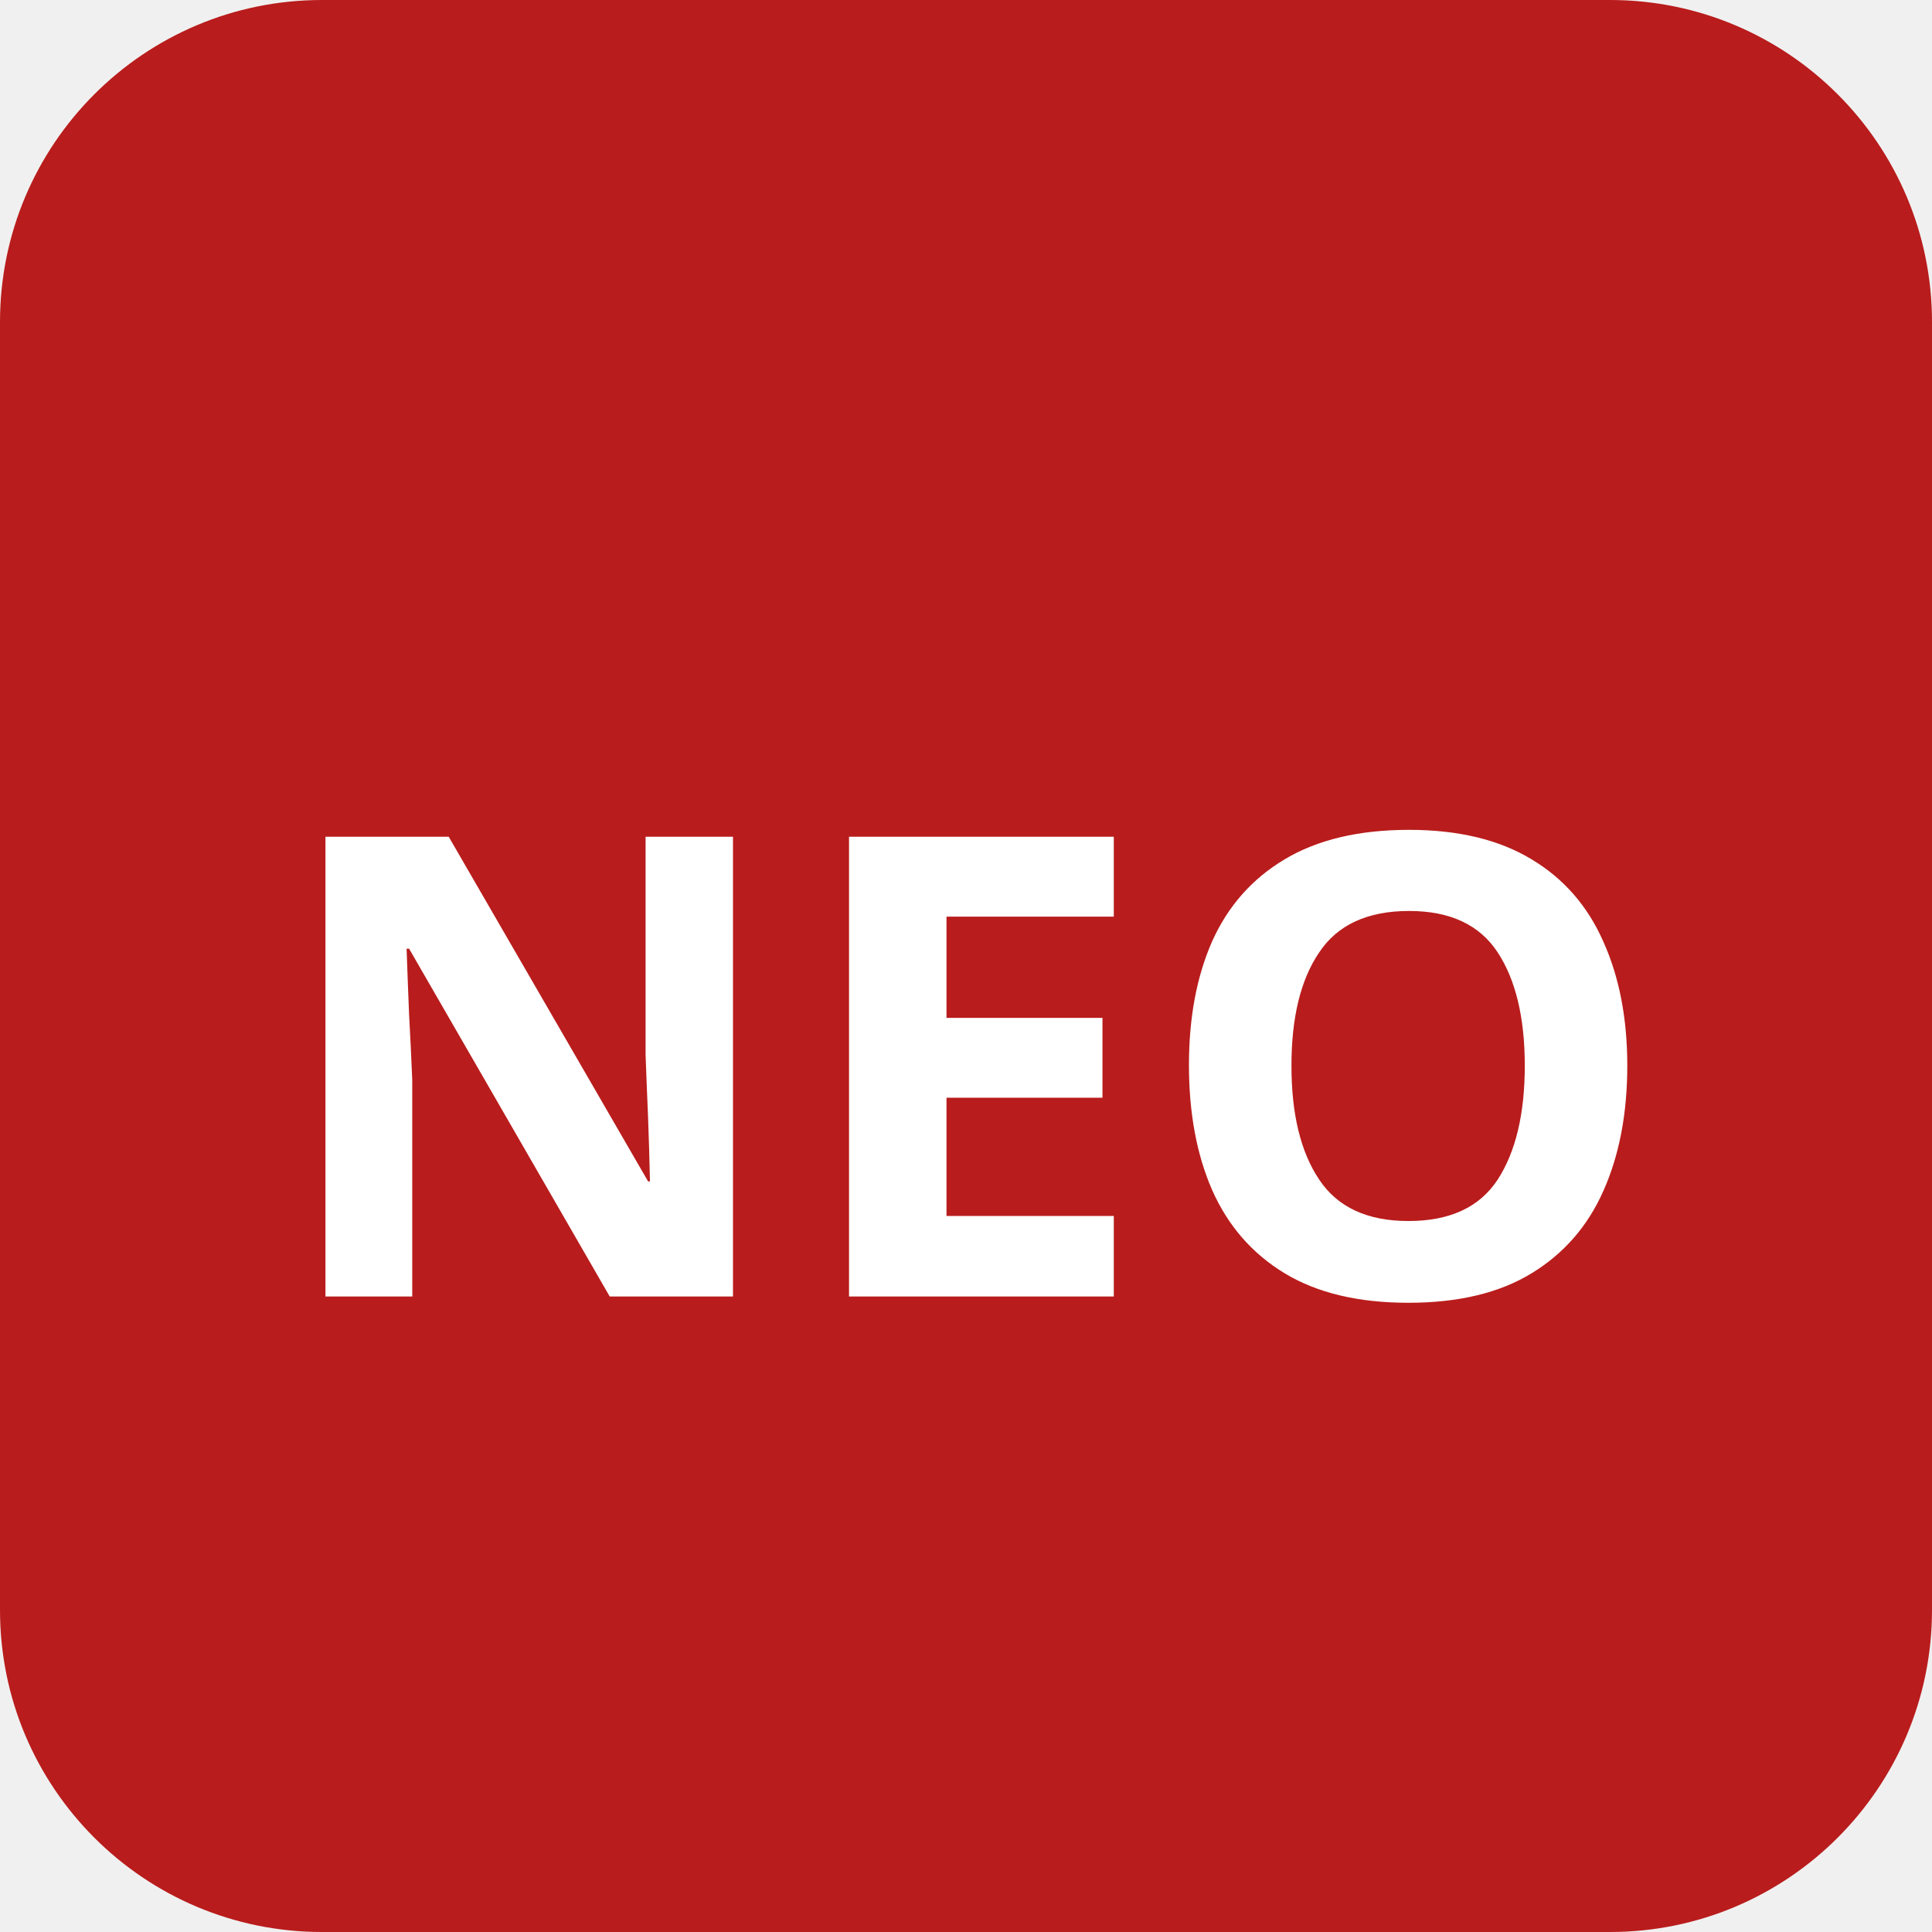
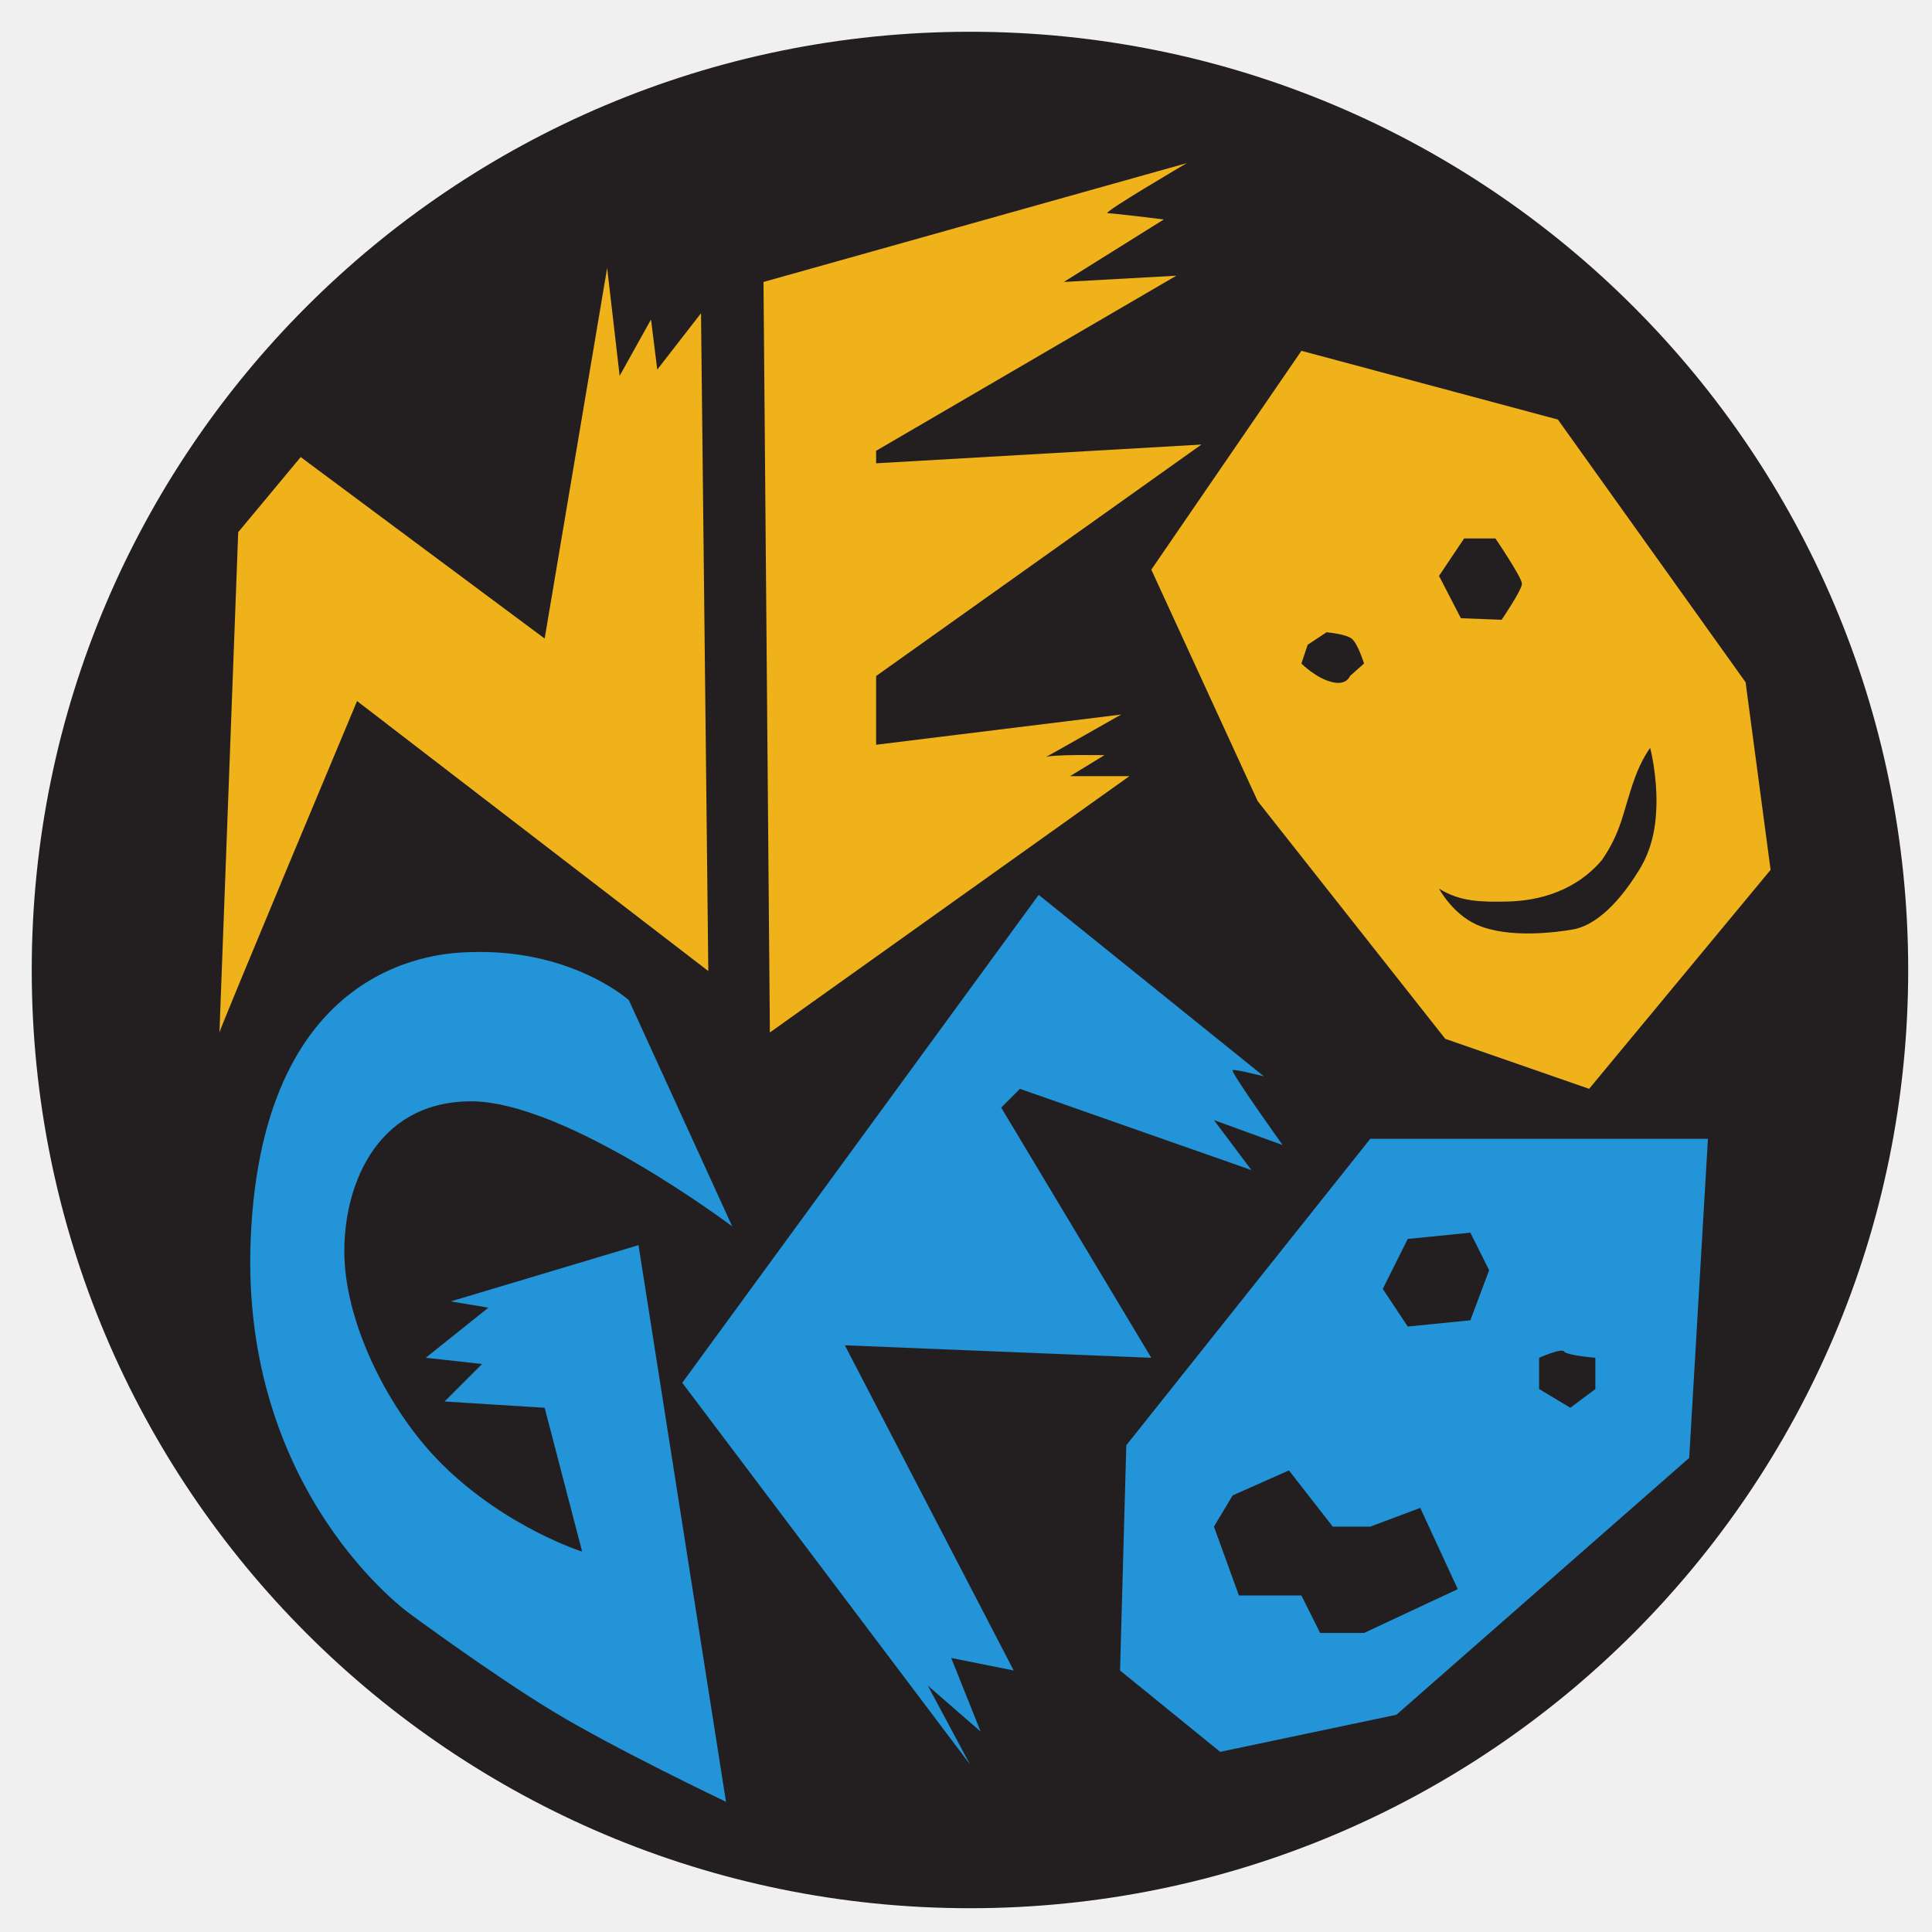
- <svg xmlns="http://www.w3.org/2000/svg" width="48" height="48" viewBox="0 0 48 48">
-   <rect width="48" height="48" rx="8" fill="#b91c1c" />
-   <text x="24" y="26" text-anchor="middle" dominant-baseline="central" font-family="system-ui" font-weight="bold" font-size="16" fill="white">NEO</text>
+ <svg xmlns="http://www.w3.org/2000/svg" id="svg2" viewBox="0 0 695.66 695.66" version="1.1">
+   <g id="layer1" transform="translate(61.50294,-89.8915)">
+     <g id="g2945" fill-rule="nonzero" transform="translate(11.42857,-8.571429)">
+       <path id="path2883" fill="#231f20" d="m-61.503,447.73c0-186.56,151.27-337.83,337.83-337.83s337.83,151.27,337.83,337.83-151.27,337.83-337.83,337.83-337.83-151.26-337.83-337.83" />
+       <path id="path2885" fill="#f0b21a" d="m406.97,344.13c-5.954-1.315-11.298-6.75-11.298-6.75l2.251-6.75,6.796-4.5s6.75,0.561,8.999,2.25c2.251,1.688,4.501,9,4.501,9l-5.062,4.5s-1.125,3.374-6.188,2.25zm38.25-38.298,9.046-13.501,11.252,0s9.561,14.062,9.561,16.315c0,2.25-7.312,12.982-7.312,12.982l-14.674-0.561-7.874-15.235zm0,112.59c7.641,4.876,15.75,4.781,23.626,4.688,13.172-0.141,25.826-4.266,34.919-14.812,7.361-10.686,7.55-17.345,11.861-29.436,2.531-7.08,5.625-11.11,5.625-11.11s2.531,9.562,2.25,20.858c-0.188,7.549-1.546,15.516-6.188,23.065-9,14.671-17.484,20.295-23.67,21.42-6.189,1.124-23.626,3.375-34.879-1.686-8.81-3.985-13.545-12.985-13.545-12.985zm-49.548-193.64-54.046,78.796,38.296,83.342,67.546,85.596,51.798,17.999,65.344-78.842-9-67.548-67.592-94.595-92.345-24.749" />
+       <path id="path2887" fill="#f0b21a" d="m6.09,470.23,6.75-180.14,22.502-27.046,87.843,65.345,22.501-133.45,4.5,38.859,11.295-20.298,2.25,18.049,15.751-20.298,2.625,236.86-126.47-97.22s-49.546,118.22-49.546,119.34" />
+       <path id="path2889" fill="#f0b21a" d="M201.98,199.99,354.42,157.19s-30.798,18.045-28.546,18.045c2.249,0,20.249,2.25,20.249,2.25l-36.001,22.501,40.501-2.249-108.09,63.044v4.503l117.14-6.751-117.14,83.345v24.749l88.22-10.875s-29.11,16.546-27.378,15.422c1.69-1.171,21.376-0.796,21.376-0.796l-12.375,7.546h21.375l-129.47,92.298-2.297-270.24" />
+       <path id="path2891" fill="#2394d8" d="m190.73,540.07-37.219-81.47s-20.625-18.61-57.234-17.296c-8.064,0.281-74.673,0.796-78.939,103.26-3.797,91.641,57.282,134.95,57.282,134.95s29.579,21.844,51.469,35.11c21.89,13.311,62.391,32.625,62.391,32.625l-31.501-200.44-67.594,20.251,13.548,2.251-22.546,18.048,20.249,2.248-13.499,13.501,36.046,2.25,13.499,51.796s-27.468-8.625-50.579-31.592c-18.935-18.844-34.168-49.55-35.013-74.251-0.797-24.701,10.78-55.875,45.046-56.296,34.314-0.421,94.595,45.048,94.595,45.048" />
+       <path id="path2893" fill="#2394d8" d="m172.73,596.37,128.34-175.69,81.092,65.344s-10.126-2.58-11.249-2.249c-1.125,0.28,17.999,26.999,17.999,26.999l-24.749-9.001,13.499,17.999-83.342-29.248-6.75,6.749,54.046,90.096-110.34-4.5,60.799,117.09-22.502-4.501,10.595,26.486-19.031-16.549,15.186,28.36-103.59-137.39" />
+       <path id="path2895" fill="#2394d8" d="m364.17,648.16,6.75-11.25,20.249-8.999,15.798,20.249,13.5,0,18-6.75,13.5,29.25-33.75,15.796-15.796,0-6.751-13.499-22.499,0-9-24.797zm117.09-60.795s8.204-3.658,9.001-2.251c0.795,1.359,11.25,2.251,11.25,2.251v11.25l-9.001,6.749-11.25-6.749v-11.25zm-47.295-11.252-9.002-13.545,9.002-18.001,22.546-2.25,6.751,13.5-6.751,18.048-22.546,2.249zm-101.35,42.751-2.249,81.094,36.048,29.296,63.468-13.359,105.42-92.484,6.75-114.89-121.59,0-87.845,110.34" />
+     </g>
+   </g>
</svg>
